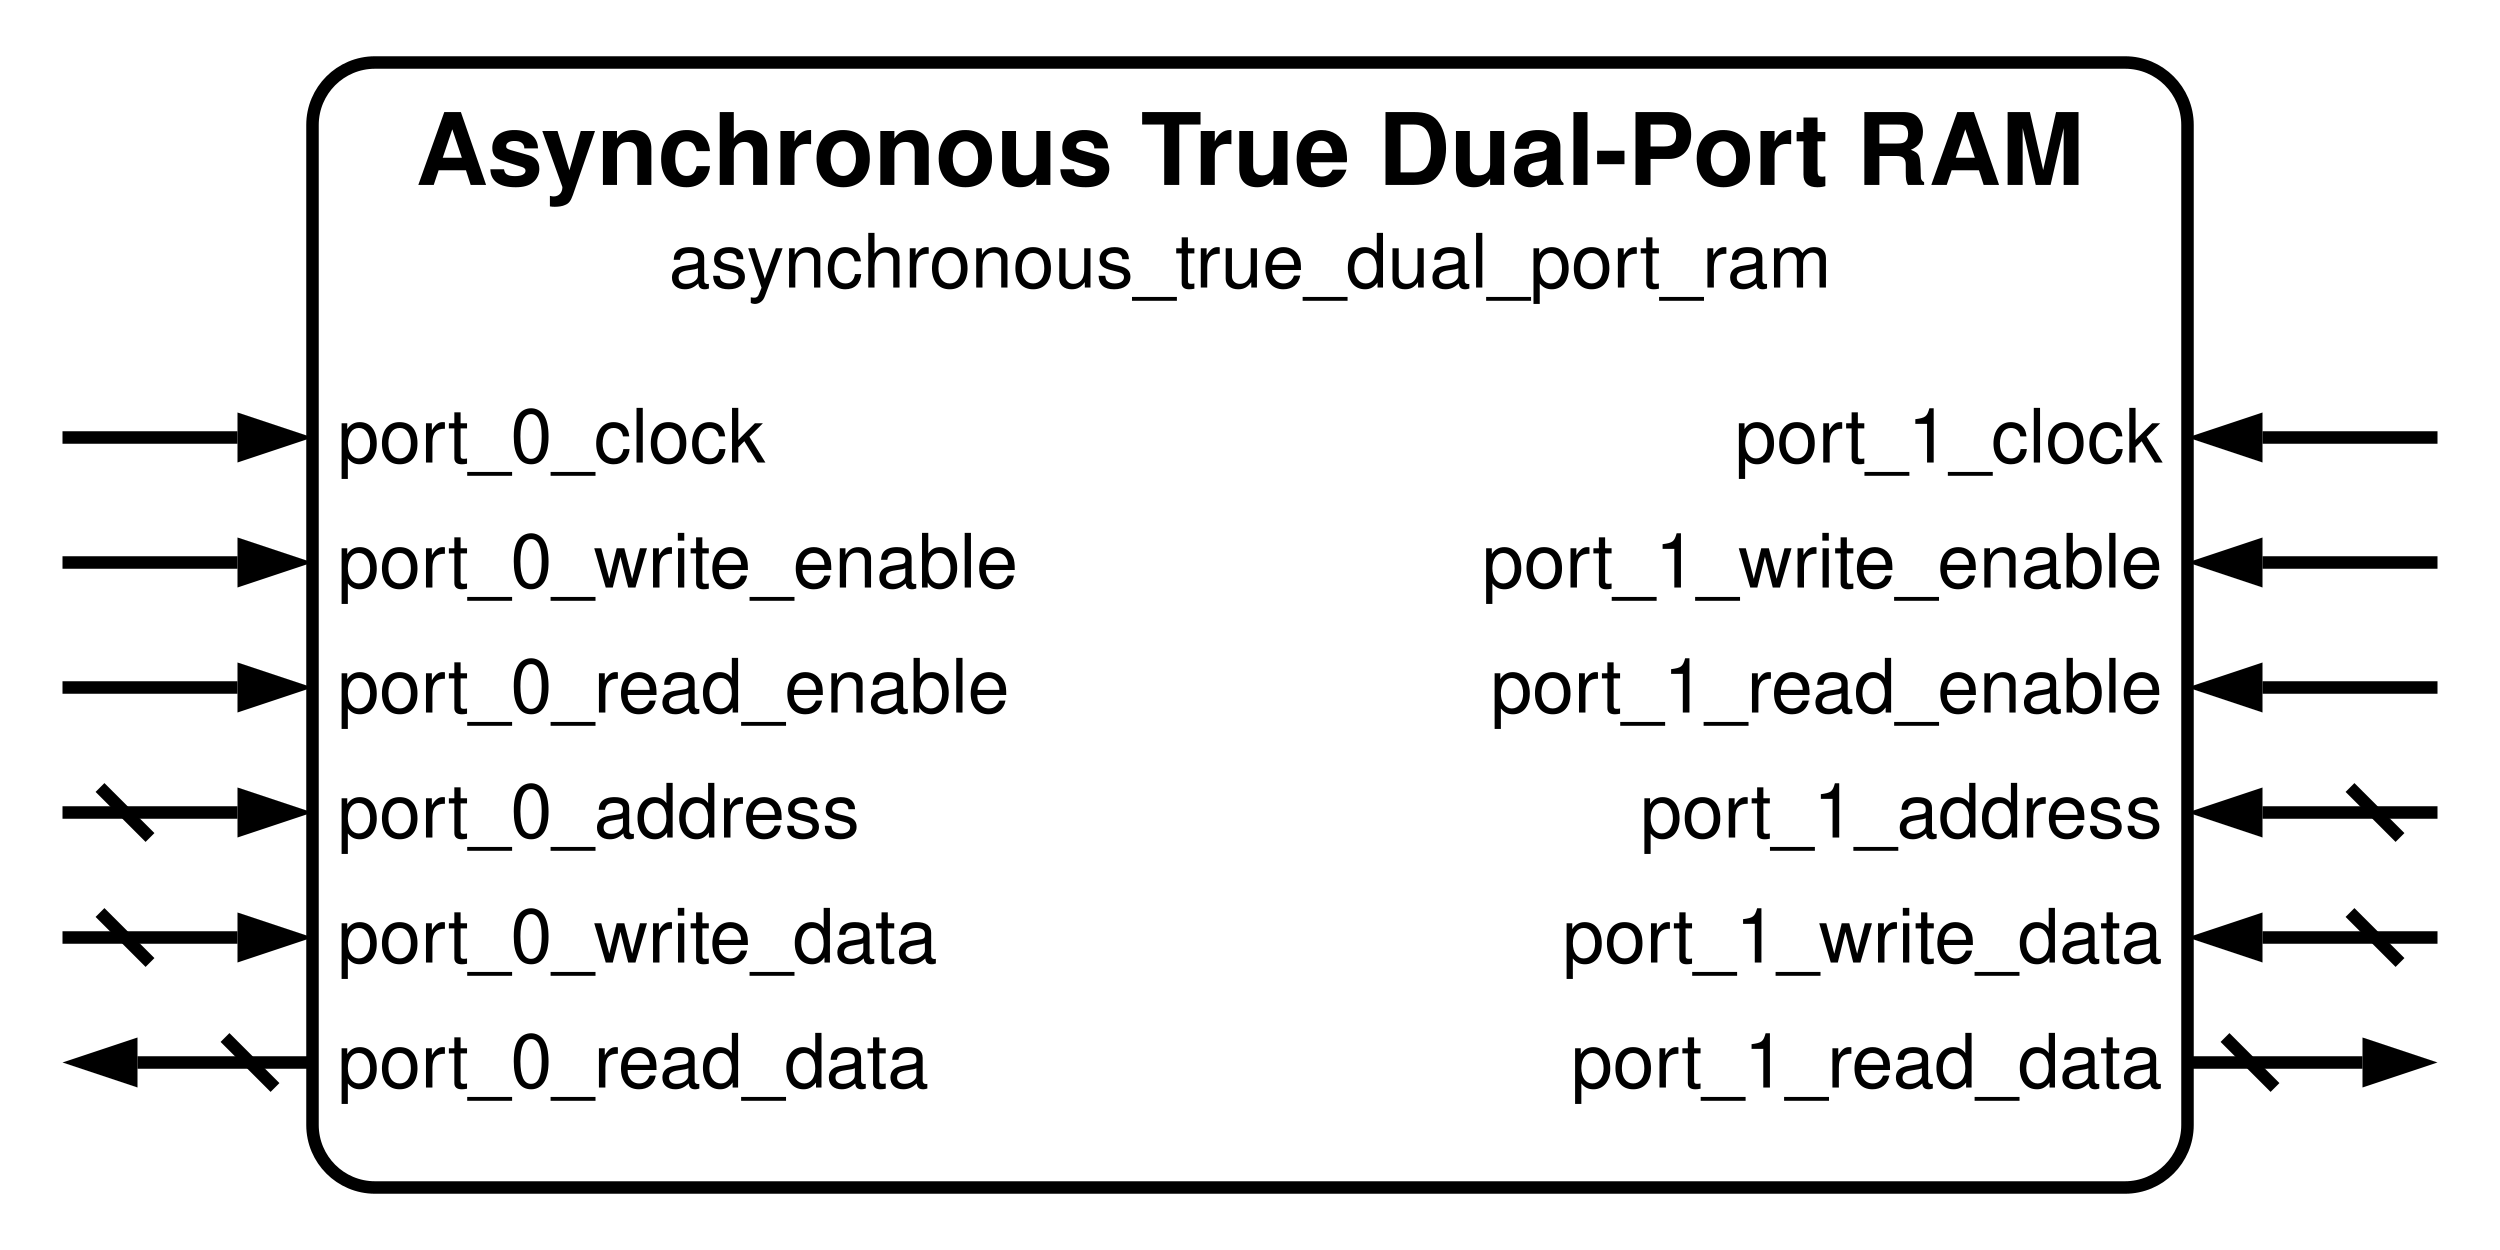
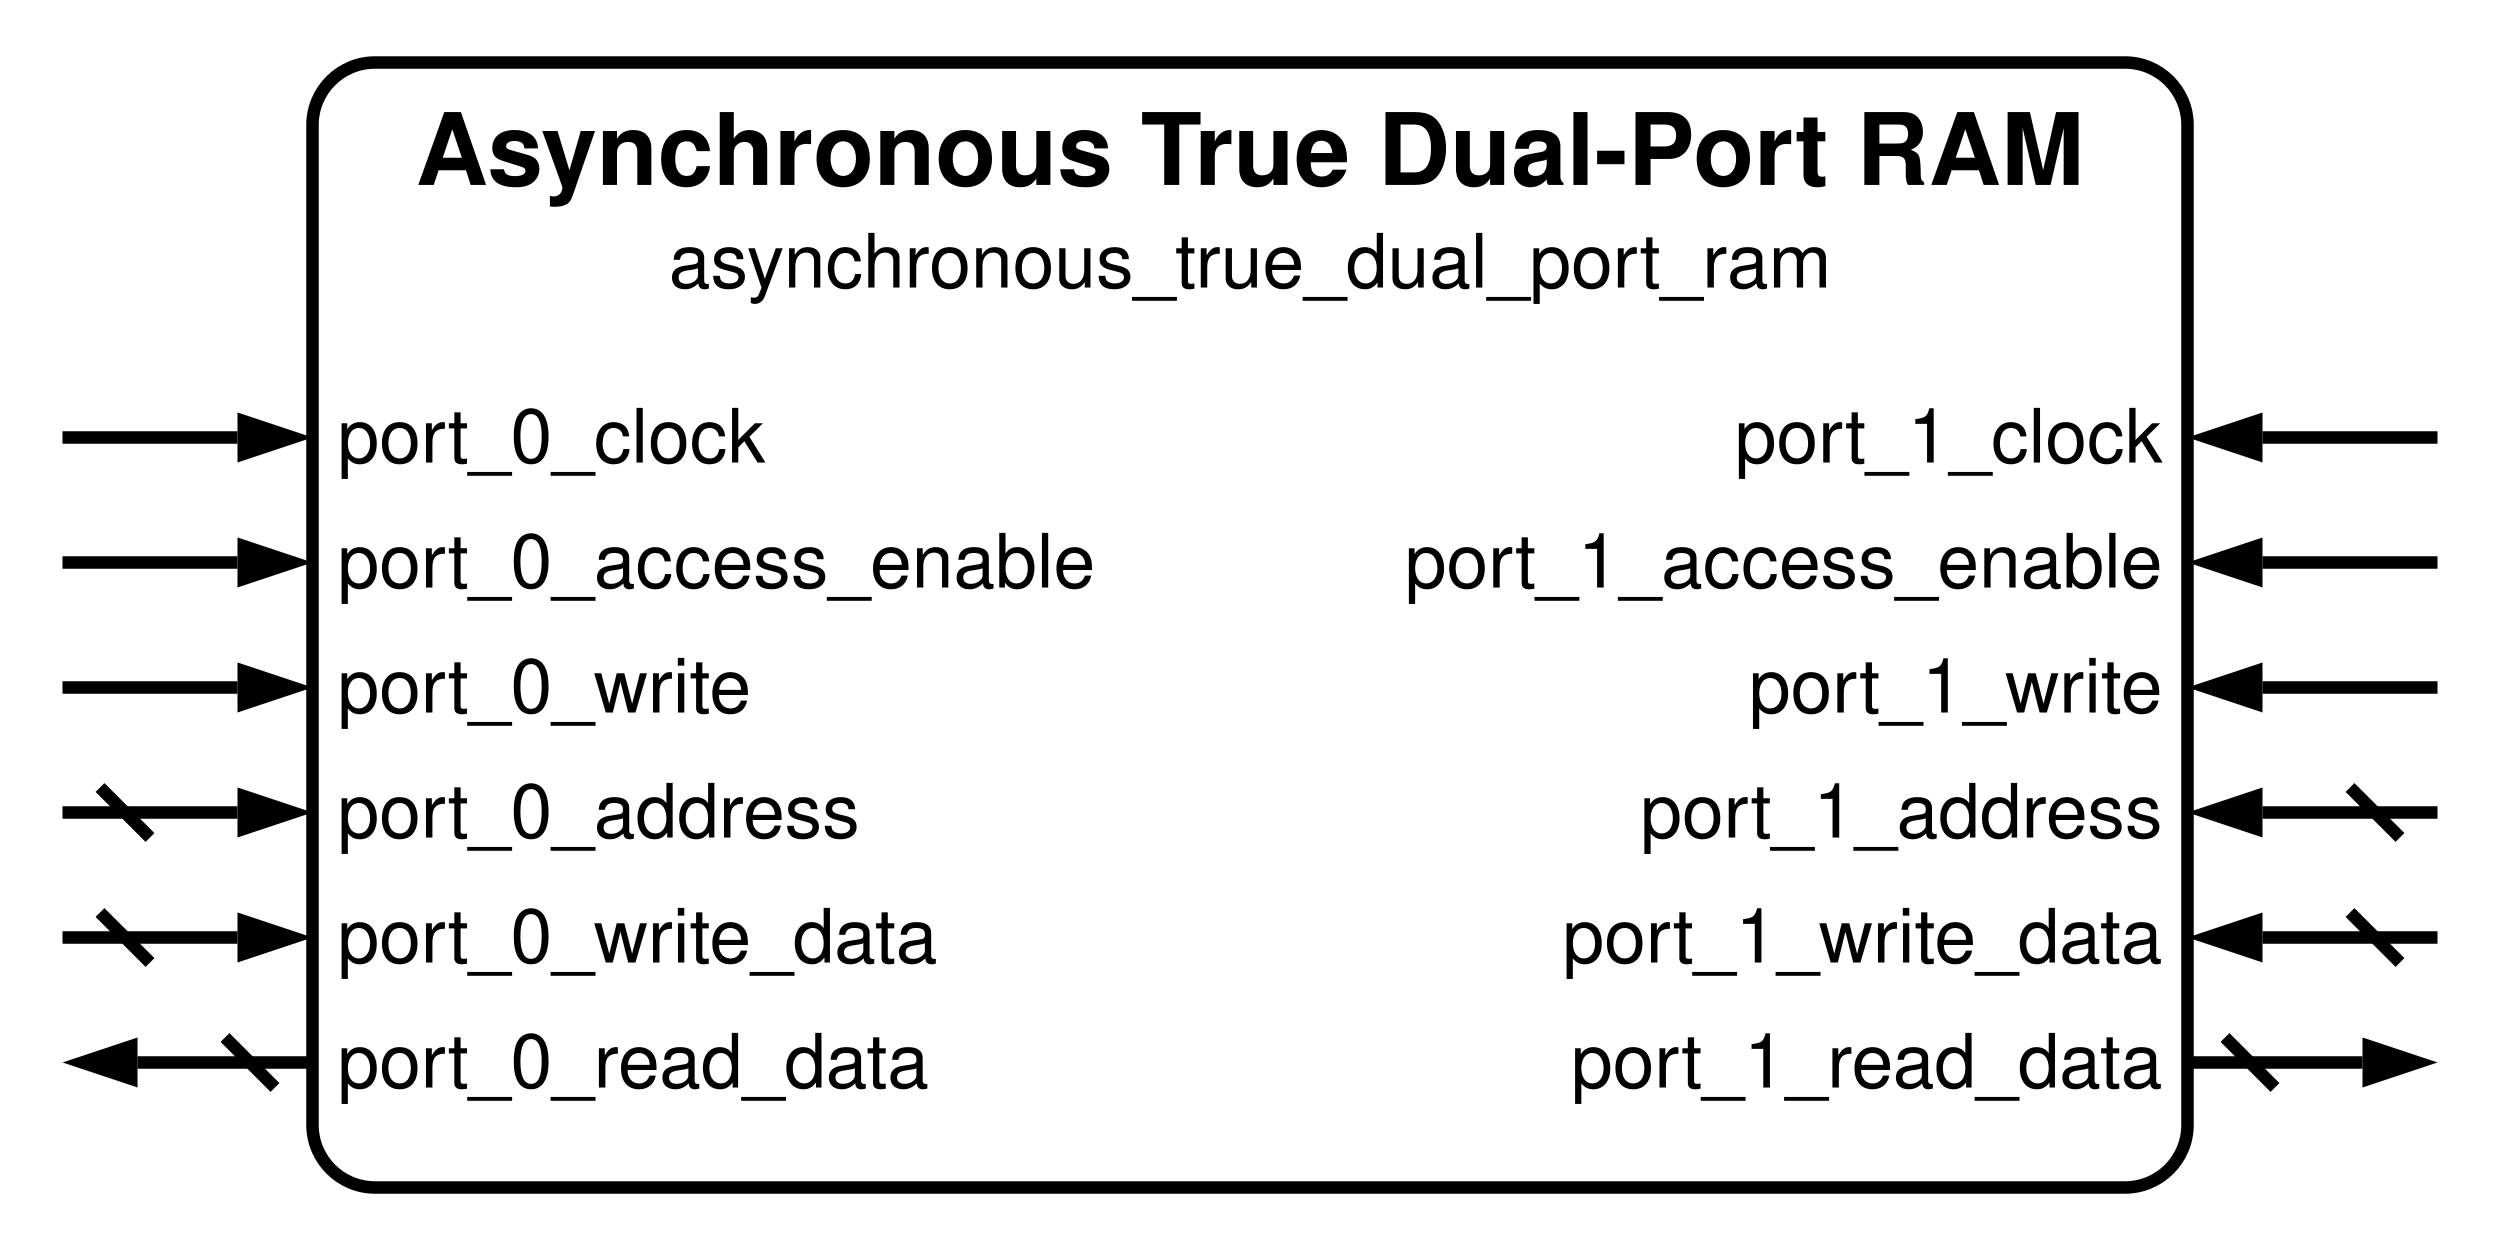
<svg xmlns="http://www.w3.org/2000/svg" width="400" height="200" viewBox="0 0 200 100">
  <rect x="25" y="5" width="150" height="90" fill="none" stroke="black" stroke-width="1" rx="5" />
  <text x="100" y="12" text-anchor="middle" dominant-baseline="middle" font-family="Helvetica" font-size="8" font-weight="bold" fill="black">Asynchronous True Dual-Port RAM</text>
  <text x="100" y="21" text-anchor="middle" dominant-baseline="middle" font-family="Helvetica" font-size="6" font-weight="regular" fill="black">asynchronous_true_dual_port_ram</text>
  <text x="27" y="35" text-anchor="start" dominant-baseline="middle" font-family="Helvetica" font-size="6" font-weight="regular" fill="black">port_0_clock</text>
  <line x1="19" y1="35" x2="5" y2="35" stroke="black" stroke-width="1" />
  <path d="M 25 35 l -6 +2.0 v -4 z" fill="black" />
  <text x="173" y="35" text-anchor="end" dominant-baseline="middle" font-family="Helvetica" font-size="6" font-weight="regular" fill="black">port_1_clock</text>
  <line x1="181" y1="35" x2="195" y2="35" stroke="black" stroke-width="1" />
  <path d="M 175 35 l +6 +2.0 v -4 z" fill="black" />
-   <text x="27" y="45" text-anchor="start" dominant-baseline="middle" font-family="Helvetica" font-size="6" font-weight="regular" fill="black">port_0_write_enable</text>
+   <text x="27" y="45" text-anchor="start" dominant-baseline="middle" font-family="Helvetica" font-size="6" font-weight="regular" fill="black">port_0_access_enable</text>
  <line x1="19" y1="45" x2="5" y2="45" stroke="black" stroke-width="1" />
  <path d="M 25 45 l -6 +2.0 v -4 z" fill="black" />
-   <text x="173" y="45" text-anchor="end" dominant-baseline="middle" font-family="Helvetica" font-size="6" font-weight="regular" fill="black">port_1_write_enable</text>
+   <text x="173" y="45" text-anchor="end" dominant-baseline="middle" font-family="Helvetica" font-size="6" font-weight="regular" fill="black">port_1_access_enable</text>
  <line x1="181" y1="45" x2="195" y2="45" stroke="black" stroke-width="1" />
  <path d="M 175 45 l +6 +2.0 v -4 z" fill="black" />
-   <text x="27" y="55" text-anchor="start" dominant-baseline="middle" font-family="Helvetica" font-size="6" font-weight="regular" fill="black">port_0_read_enable</text>
+   <text x="27" y="55" text-anchor="start" dominant-baseline="middle" font-family="Helvetica" font-size="6" font-weight="regular" fill="black">port_0_write</text>
  <line x1="19" y1="55" x2="5" y2="55" stroke="black" stroke-width="1" />
  <path d="M 25 55 l -6 +2.0 v -4 z" fill="black" />
-   <text x="173" y="55" text-anchor="end" dominant-baseline="middle" font-family="Helvetica" font-size="6" font-weight="regular" fill="black">port_1_read_enable</text>
+   <text x="173" y="55" text-anchor="end" dominant-baseline="middle" font-family="Helvetica" font-size="6" font-weight="regular" fill="black">port_1_write</text>
  <line x1="181" y1="55" x2="195" y2="55" stroke="black" stroke-width="1" />
  <path d="M 175 55 l +6 +2.0 v -4 z" fill="black" />
  <text x="27" y="65" text-anchor="start" dominant-baseline="middle" font-family="Helvetica" font-size="6" font-weight="regular" fill="black">port_0_address</text>
  <line x1="19" y1="65" x2="5" y2="65" stroke="black" stroke-width="1" />
  <path d="M 25 65 l -6 +2.0 v -4 z" fill="black" />
  <line x1="8" y1="63" x2="12" y2="67" stroke="black" stroke-width="1" />
  <text x="173" y="65" text-anchor="end" dominant-baseline="middle" font-family="Helvetica" font-size="6" font-weight="regular" fill="black">port_1_address</text>
  <line x1="181" y1="65" x2="195" y2="65" stroke="black" stroke-width="1" />
  <path d="M 175 65 l +6 +2.0 v -4 z" fill="black" />
  <line x1="188" y1="63" x2="192" y2="67" stroke="black" stroke-width="1" />
  <text x="27" y="75" text-anchor="start" dominant-baseline="middle" font-family="Helvetica" font-size="6" font-weight="regular" fill="black">port_0_write_data</text>
  <line x1="19" y1="75" x2="5" y2="75" stroke="black" stroke-width="1" />
  <path d="M 25 75 l -6 +2.0 v -4 z" fill="black" />
  <line x1="8" y1="73" x2="12" y2="77" stroke="black" stroke-width="1" />
  <text x="173" y="75" text-anchor="end" dominant-baseline="middle" font-family="Helvetica" font-size="6" font-weight="regular" fill="black">port_1_write_data</text>
  <line x1="181" y1="75" x2="195" y2="75" stroke="black" stroke-width="1" />
  <path d="M 175 75 l +6 +2.0 v -4 z" fill="black" />
  <line x1="188" y1="73" x2="192" y2="77" stroke="black" stroke-width="1" />
  <text x="27" y="85" text-anchor="start" dominant-baseline="middle" font-family="Helvetica" font-size="6" font-weight="regular" fill="black">port_0_read_data</text>
  <line x1="25" y1="85" x2="11" y2="85" stroke="black" stroke-width="1" />
  <path d="M 5 85 l +6 +2.0 v -4 z" fill="black" />
  <line x1="18" y1="83" x2="22" y2="87" stroke="black" stroke-width="1" />
  <text x="173" y="85" text-anchor="end" dominant-baseline="middle" font-family="Helvetica" font-size="6" font-weight="regular" fill="black">port_1_read_data</text>
  <line x1="175" y1="85" x2="189" y2="85" stroke="black" stroke-width="1" />
  <path d="M 195 85 l -6 +2.0 v -4 z" fill="black" />
  <line x1="178" y1="83" x2="182" y2="87" stroke="black" stroke-width="1" />
  <style>
      @media (prefers-color-scheme: dark) {
        :root {
          filter: invert(100%) hue-rotate(180deg);
        }
      }
    </style>
</svg>
